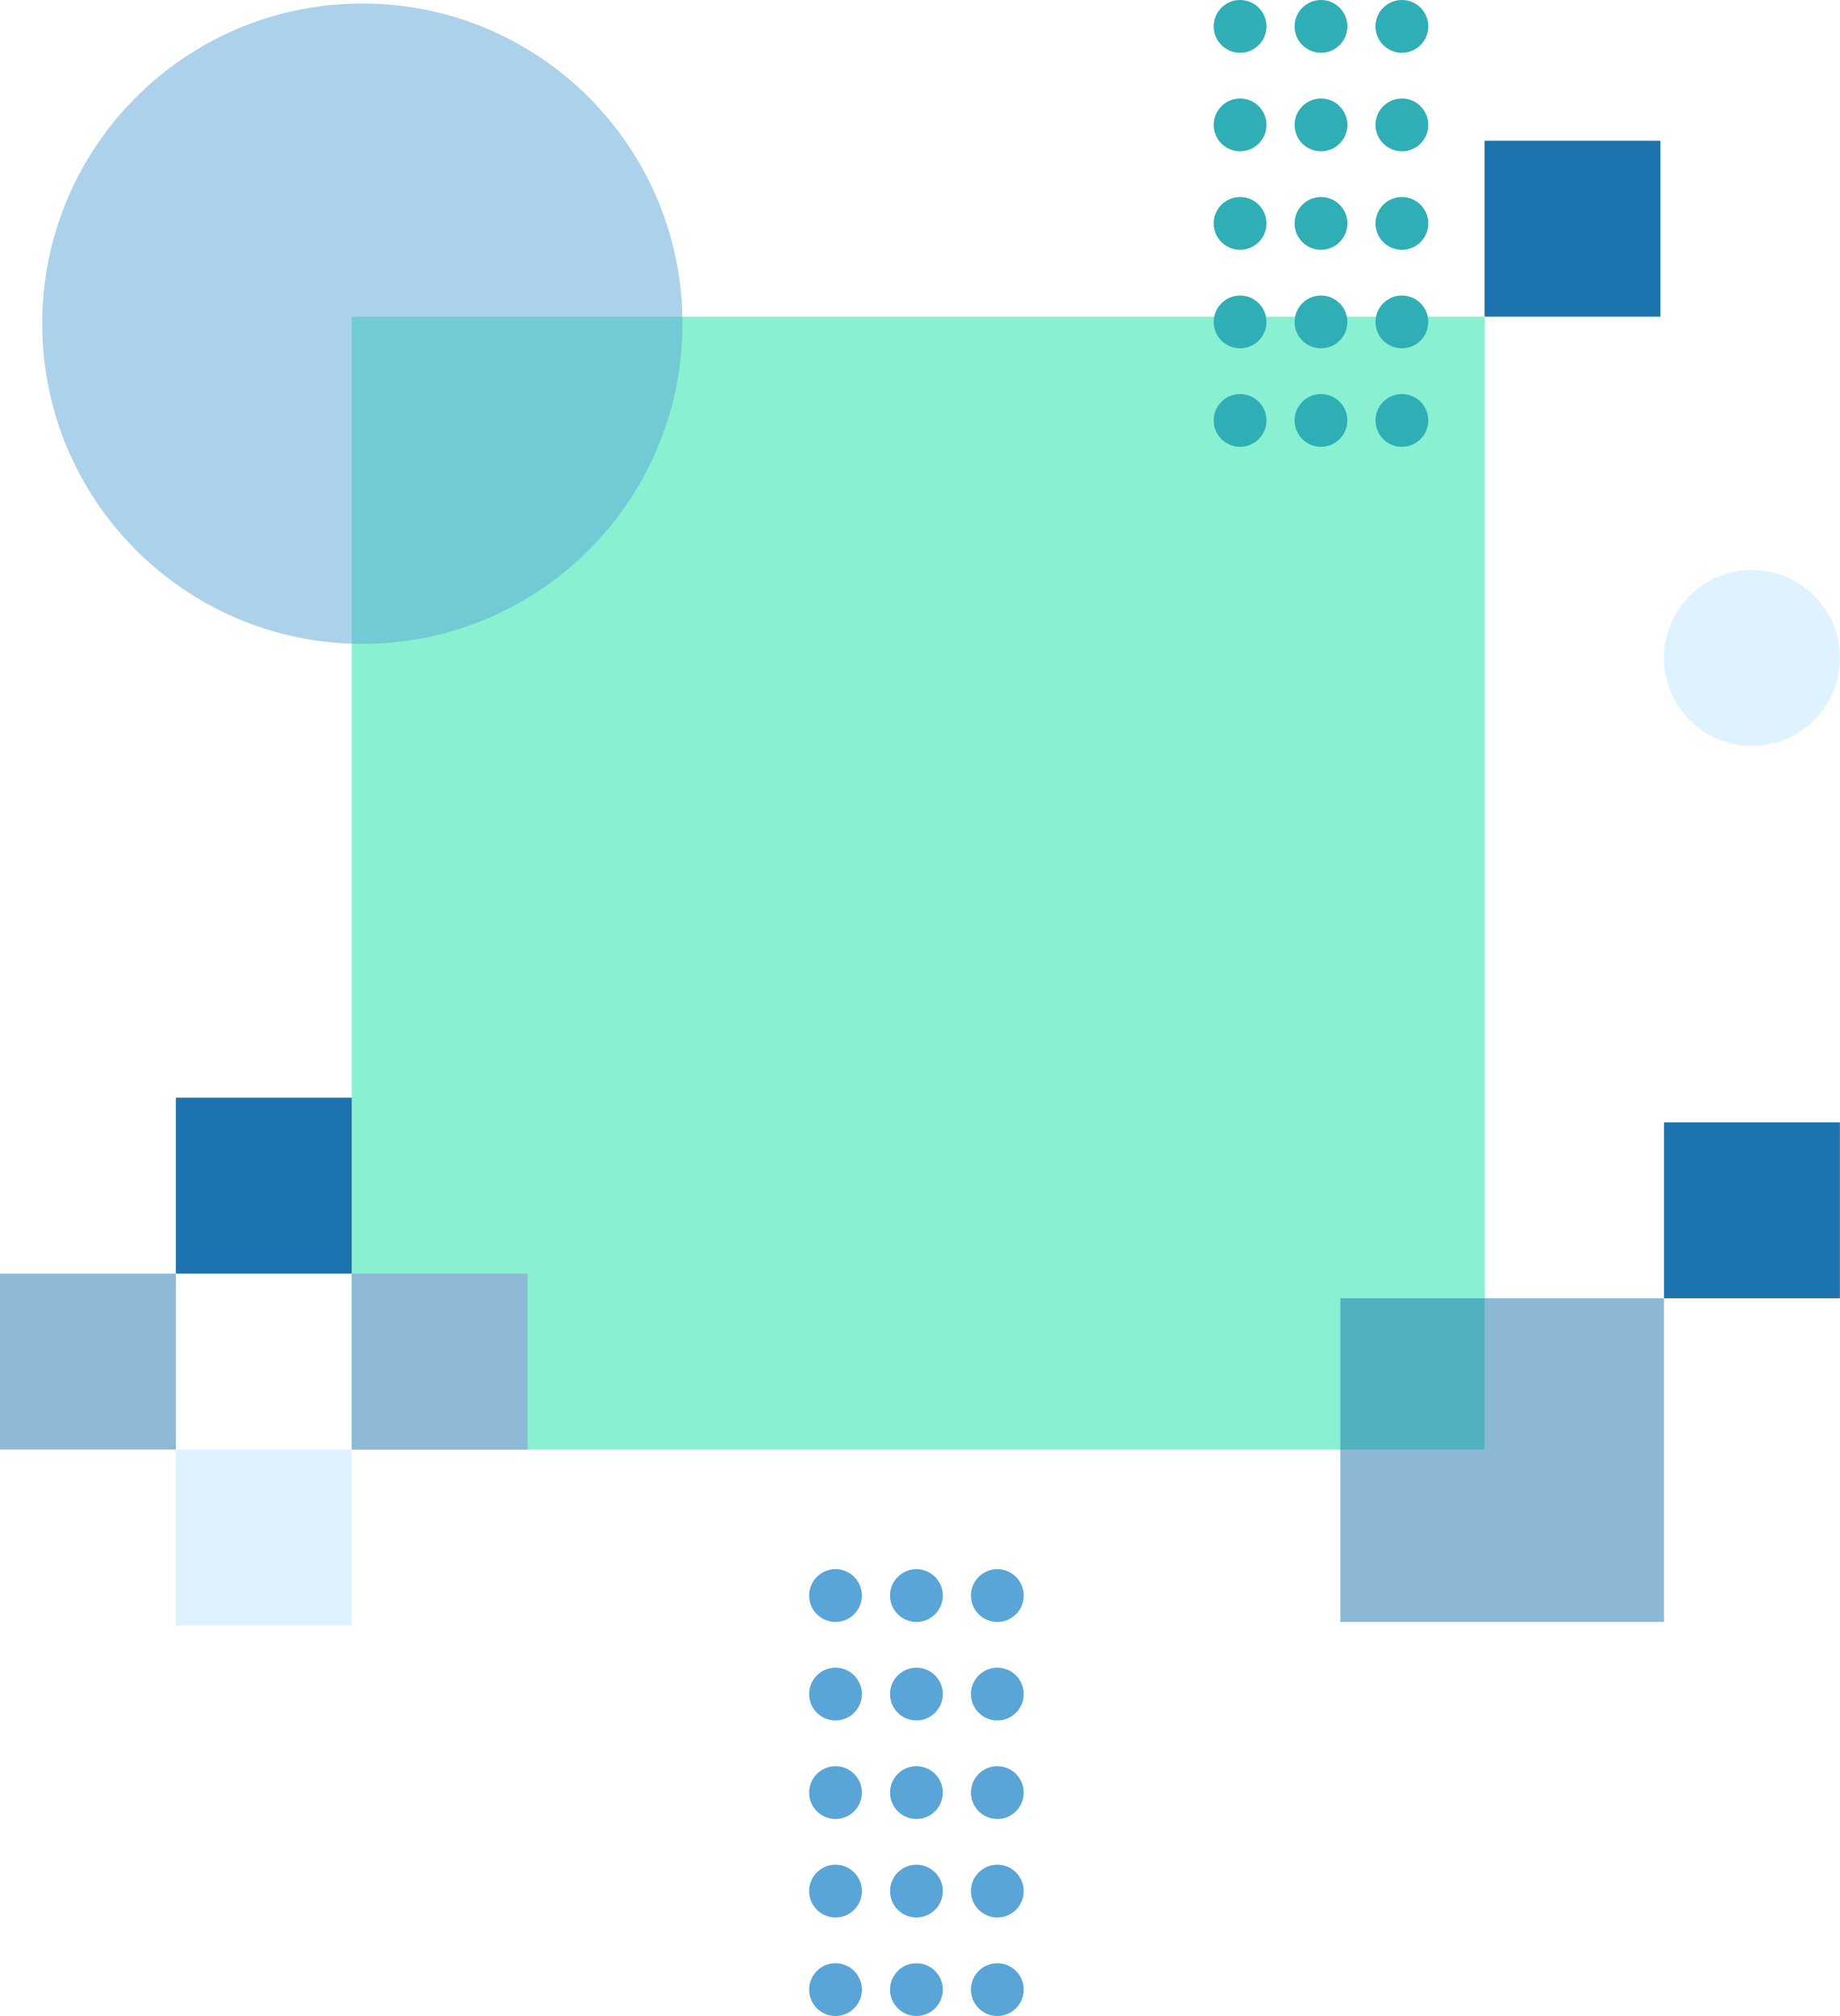
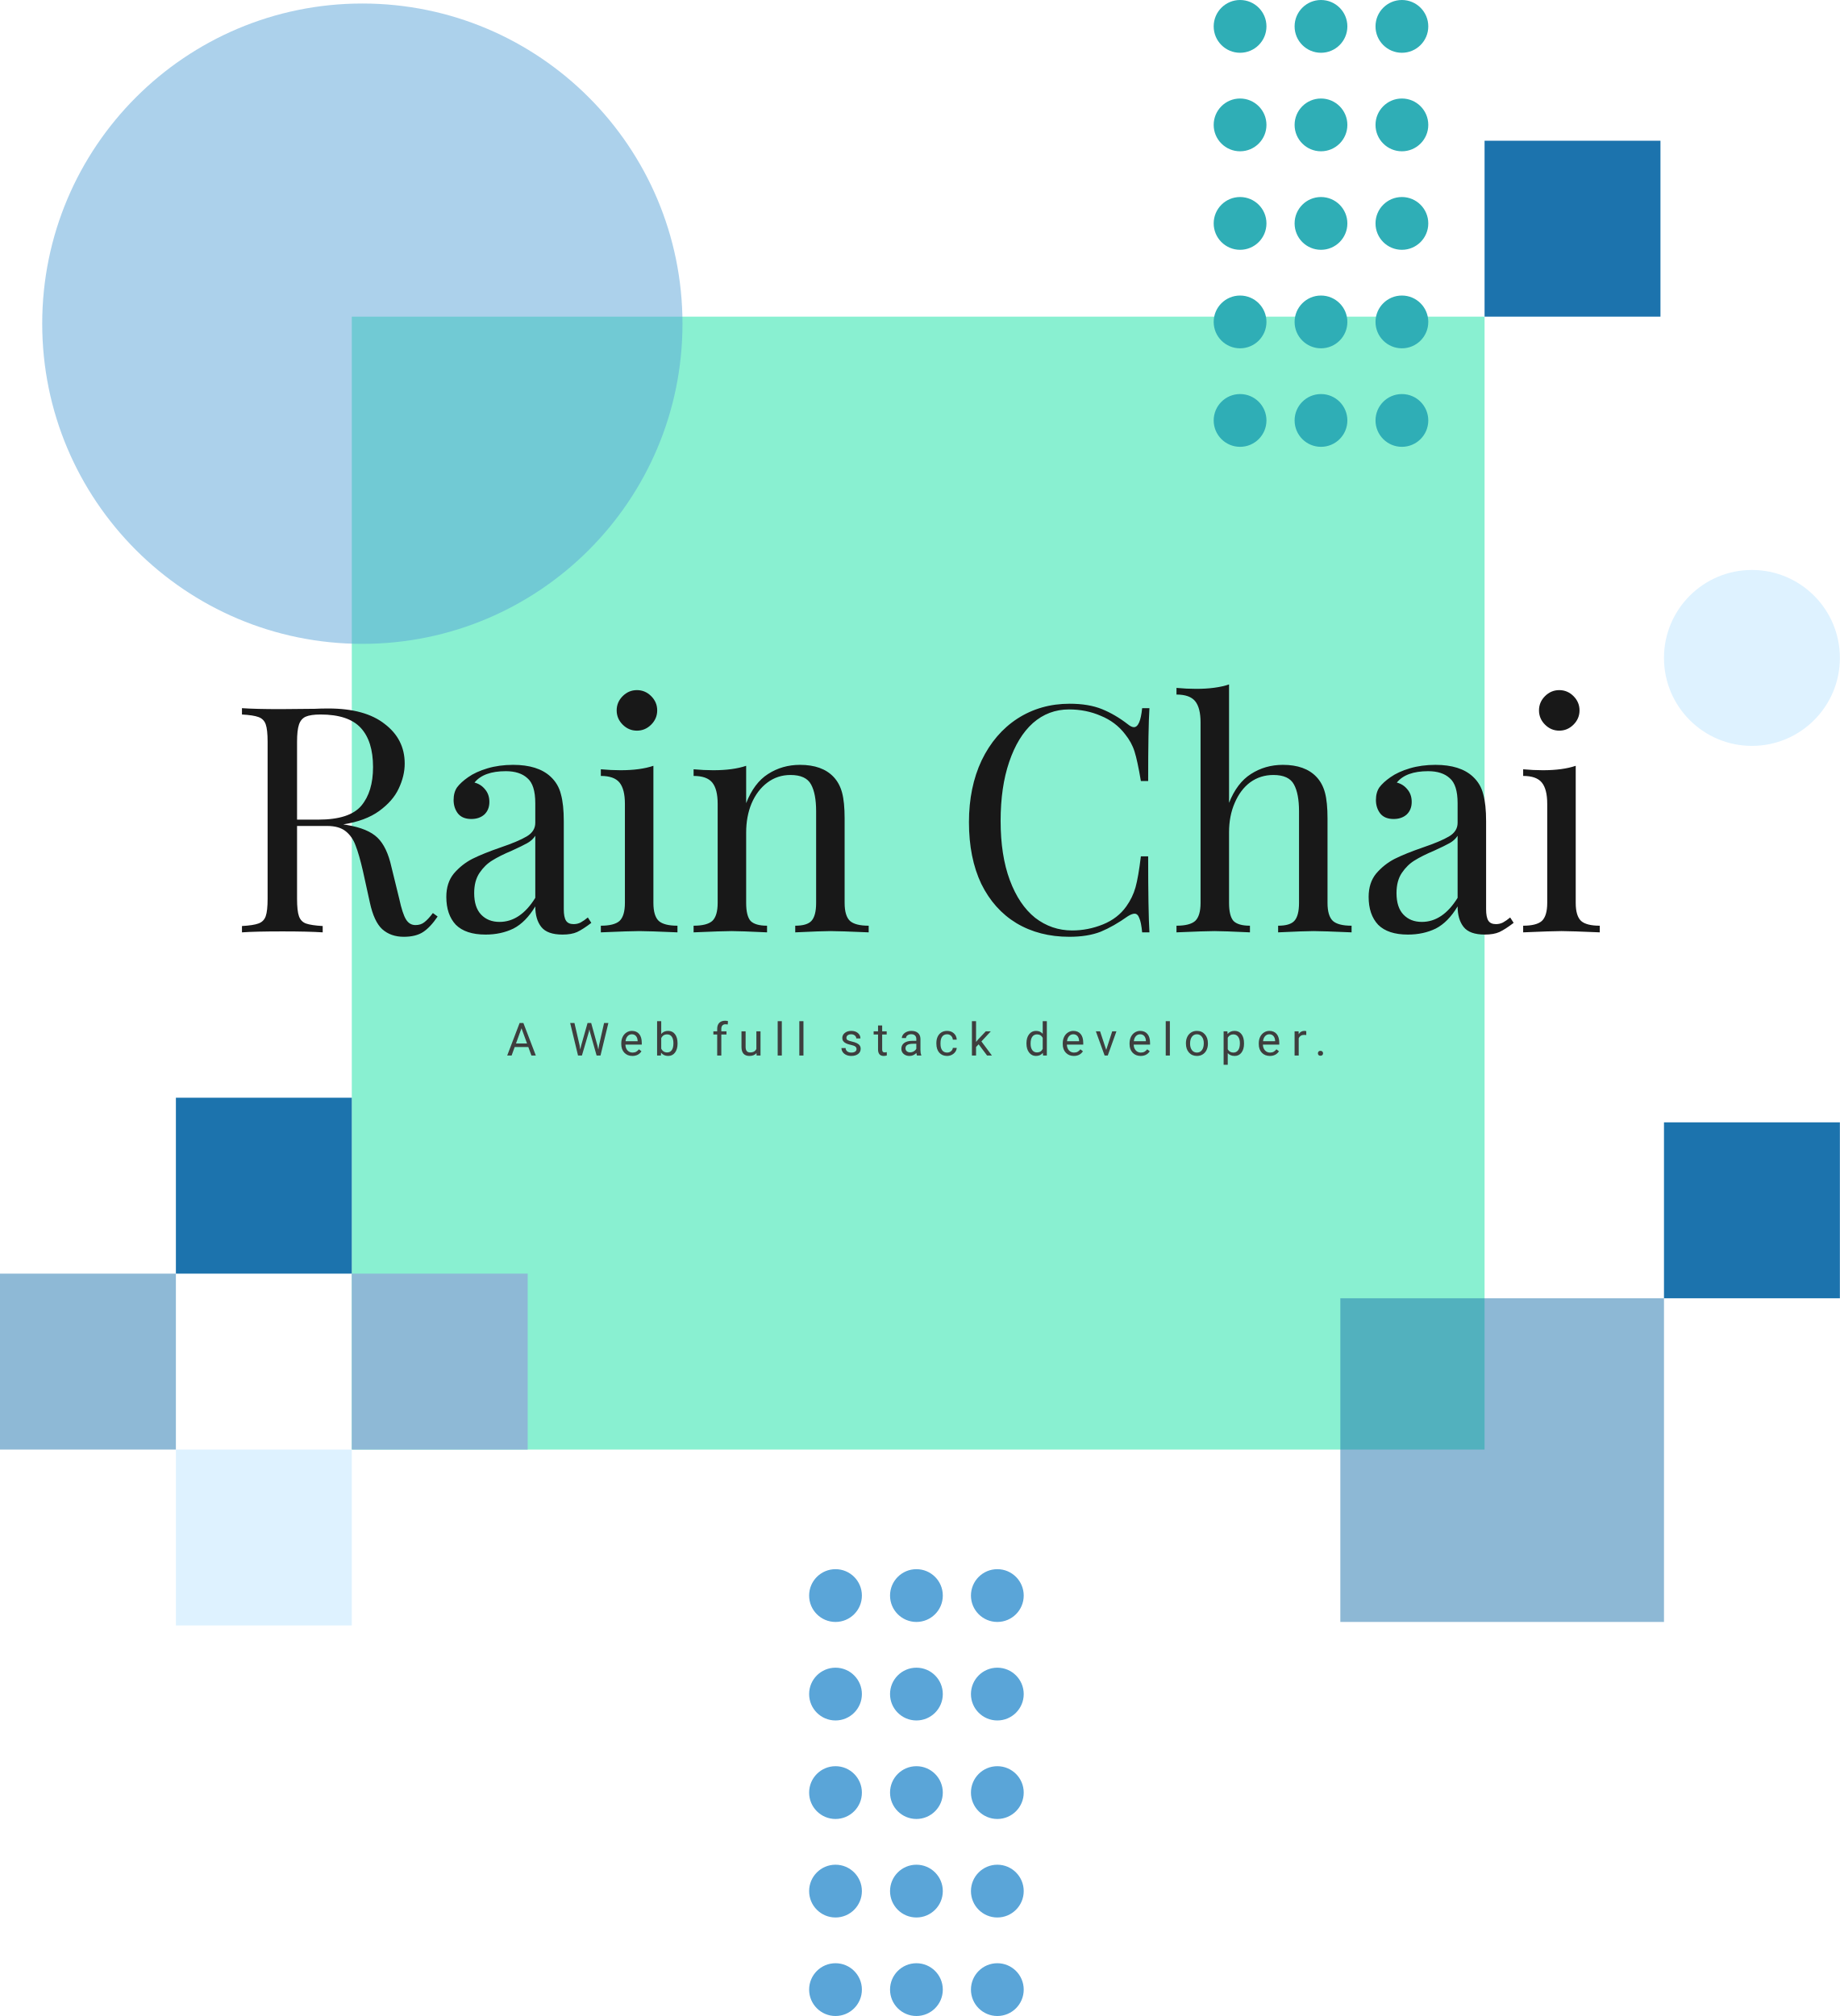
<svg xmlns="http://www.w3.org/2000/svg" width="523" height="573" viewBox="0 0 523 573" fill="none">
  <rect x="100" y="90" width="322" height="322" fill="#89F0D1" />
  <circle cx="398.5" cy="7.5" r="7.5" transform="rotate(90 398.5 7.5)" fill="#2FAEB6" />
  <circle cx="398.5" cy="35.5" r="7.5" transform="rotate(90 398.5 35.5)" fill="#2FAEB6" />
  <circle cx="398.5" cy="63.5" r="7.5" transform="rotate(90 398.5 63.5)" fill="#2FAEB6" />
  <circle cx="398.5" cy="91.5" r="7.5" transform="rotate(90 398.5 91.5)" fill="#2FAEB6" />
  <circle cx="375.5" cy="7.5" r="7.5" transform="rotate(90 375.5 7.5)" fill="#2FAEB6" />
  <circle cx="375.5" cy="35.5" r="7.5" transform="rotate(90 375.5 35.5)" fill="#2FAEB6" />
  <circle cx="375.5" cy="63.5" r="7.5" transform="rotate(90 375.5 63.5)" fill="#2FAEB6" />
  <circle cx="375.5" cy="91.5" r="7.5" transform="rotate(90 375.5 91.5)" fill="#2FAEB6" />
  <circle cx="352.5" cy="7.5" r="7.5" transform="rotate(90 352.5 7.5)" fill="#2FAEB6" />
  <circle cx="352.5" cy="35.5" r="7.5" transform="rotate(90 352.5 35.5)" fill="#2FAEB6" />
  <circle cx="352.5" cy="63.5" r="7.5" transform="rotate(90 352.5 63.5)" fill="#2FAEB6" />
  <circle cx="352.5" cy="91.5" r="7.5" transform="rotate(90 352.5 91.5)" fill="#2FAEB6" />
  <circle cx="398.5" cy="119.5" r="7.5" transform="rotate(90 398.5 119.5)" fill="#2FAEB6" />
  <circle cx="375.5" cy="119.5" r="7.5" transform="rotate(90 375.5 119.5)" fill="#2FAEB6" />
  <circle cx="352.5" cy="119.5" r="7.5" transform="rotate(90 352.5 119.5)" fill="#2FAEB6" />
  <circle cx="283.5" cy="453.5" r="7.5" transform="rotate(90 283.5 453.5)" fill="#5AA5D8" />
  <circle cx="283.5" cy="481.5" r="7.5" transform="rotate(90 283.5 481.5)" fill="#5AA5D8" />
  <circle cx="283.5" cy="509.5" r="7.5" transform="rotate(90 283.5 509.5)" fill="#5AA5D8" />
  <circle cx="283.5" cy="537.5" r="7.5" transform="rotate(90 283.5 537.5)" fill="#5AA5D8" />
  <circle cx="260.5" cy="453.5" r="7.5" transform="rotate(90 260.5 453.5)" fill="#5AA5D8" />
  <circle cx="260.5" cy="481.5" r="7.5" transform="rotate(90 260.5 481.5)" fill="#5AA5D8" />
  <circle cx="260.5" cy="509.5" r="7.5" transform="rotate(90 260.5 509.5)" fill="#5AA5D8" />
  <circle cx="260.5" cy="537.5" r="7.5" transform="rotate(90 260.5 537.5)" fill="#5AA5D8" />
  <circle cx="237.5" cy="453.5" r="7.5" transform="rotate(90 237.5 453.5)" fill="#5AA5D8" />
  <circle cx="237.5" cy="481.5" r="7.5" transform="rotate(90 237.5 481.5)" fill="#5AA5D8" />
  <circle cx="237.5" cy="509.5" r="7.5" transform="rotate(90 237.5 509.5)" fill="#5AA5D8" />
  <circle cx="237.5" cy="537.5" r="7.5" transform="rotate(90 237.5 537.5)" fill="#5AA5D8" />
  <circle cx="283.5" cy="565.5" r="7.5" transform="rotate(90 283.5 565.5)" fill="#5AA5D8" />
  <circle cx="260.5" cy="565.5" r="7.5" transform="rotate(90 260.5 565.5)" fill="#5AA5D8" />
  <circle cx="237.5" cy="565.5" r="7.5" transform="rotate(90 237.5 565.5)" fill="#5AA5D8" />
  <circle cx="103" cy="92" r="91" fill="#5AA5D8" fill-opacity="0.5" />
  <circle cx="498" cy="187" r="25" fill="#DEF2FF" />
  <rect x="422" y="40" width="50" height="50" fill="#1C73AD" />
  <rect x="473" y="319" width="50" height="50" fill="#1C73AD" />
  <rect x="100" y="362" width="50" height="50" fill="#8EB9D6" />
  <rect y="362" width="50" height="50" fill="#8EB9D6" />
  <rect x="50" y="412" width="50" height="50" fill="#DEF2FF" />
  <rect x="50" y="312" width="50" height="50" fill="#1C73AD" />
  <rect x="381" y="369" width="92" height="92" fill="#1C73AD" fill-opacity="0.5" />
+   <path d="M124.4 260.5C123.02 262.54 121.64 264.01 120.26 264.91C118.88 265.81 117.05 266.26 114.77 266.26C112.31 266.26 110.27 265.54 108.65 264.1C107.09 262.66 105.92 260.14 105.14 256.54L103.16 247.54C102.44 244.42 101.75 242.02 101.09 240.34C100.49 238.66 99.56 237.31 98.3 236.29C97.04 235.27 95.27 234.76 92.99 234.76H84.44V255.46C84.44 257.74 84.62 259.39 84.98 260.41C85.34 261.43 86 262.12 86.96 262.48C87.98 262.84 89.57 263.08 91.73 263.2V265C88.97 264.82 85.16 264.73 80.3 264.73C75.14 264.73 71.3 264.82 68.78 265V263.2C70.94 263.08 72.5 262.84 73.46 262.48C74.48 262.12 75.17 261.43 75.53 260.41C75.89 259.39 76.07 257.74 76.07 255.46V210.82C76.07 208.54 75.89 206.89 75.53 205.87C75.17 204.85 74.48 204.16 73.46 203.8C72.5 203.44 70.94 203.2 68.78 203.08V201.28C71.3 201.46 74.96 201.55 79.76 201.55L89.48 201.46C90.62 201.4 91.91 201.37 93.35 201.37C100.31 201.37 105.65 202.84 109.37 205.78C113.15 208.66 115.04 212.41 115.04 217.03C115.04 219.37 114.47 221.74 113.33 224.14C112.25 226.48 110.39 228.61 107.75 230.53C105.17 232.39 101.78 233.65 97.58 234.31L98.66 234.49C102.62 235.15 105.5 236.35 107.3 238.09C109.1 239.83 110.42 242.59 111.26 246.37L113.51 255.55C114.11 258.31 114.74 260.23 115.4 261.31C116.06 262.39 116.96 262.93 118.1 262.93C119.12 262.93 119.96 262.66 120.62 262.12C121.34 261.58 122.15 260.71 123.05 259.51L124.4 260.5ZM91.1 203.08C89.24 203.08 87.83 203.29 86.87 203.71C85.97 204.13 85.34 204.88 84.98 205.96C84.62 207.04 84.44 208.66 84.44 210.82V232.96H90.47C96.41 232.96 100.49 231.64 102.71 229C104.93 226.36 106.04 222.7 106.04 218.02C106.04 213.1 104.87 209.38 102.53 206.86C100.19 204.34 96.38 203.08 91.1 203.08ZM138.029 265.63C134.249 265.63 131.429 264.7 129.569 262.84C127.769 260.92 126.869 258.28 126.869 254.92C126.869 252.22 127.589 250 129.029 248.26C130.529 246.52 132.269 245.14 134.249 244.12C136.289 243.1 138.959 242.02 142.259 240.88C145.619 239.74 148.109 238.69 149.729 237.73C151.349 236.77 152.159 235.48 152.159 233.86V228.28C152.159 224.8 151.409 222.43 149.909 221.17C148.469 219.85 146.429 219.19 143.789 219.19C139.589 219.19 136.619 220.27 134.879 222.43C136.079 222.73 137.069 223.36 137.849 224.32C138.689 225.28 139.109 226.48 139.109 227.92C139.109 229.42 138.629 230.62 137.669 231.52C136.709 232.36 135.479 232.78 133.979 232.78C132.299 232.78 131.039 232.27 130.199 231.25C129.359 230.17 128.939 228.88 128.939 227.38C128.939 225.94 129.269 224.74 129.929 223.78C130.649 222.82 131.699 221.86 133.079 220.9C134.519 219.88 136.349 219.04 138.569 218.38C140.789 217.72 143.219 217.39 145.859 217.39C150.539 217.39 154.079 218.5 156.479 220.72C157.979 222.1 158.969 223.78 159.449 225.76C159.989 227.68 160.259 230.23 160.259 233.41V258.43C160.259 259.93 160.469 261.01 160.889 261.67C161.309 262.33 162.029 262.66 163.049 262.66C163.769 262.66 164.429 262.51 165.029 262.21C165.689 261.85 166.379 261.37 167.099 260.77L168.089 262.3C166.529 263.5 165.179 264.37 164.039 264.91C162.959 265.39 161.579 265.63 159.899 265.63C157.019 265.63 155.009 264.91 153.869 263.47C152.729 262.03 152.159 260.08 152.159 257.62C150.359 260.62 148.289 262.72 145.949 263.92C143.609 265.06 140.969 265.63 138.029 265.63ZM141.989 262.03C145.949 262.03 149.339 259.75 152.159 255.19V237.55C151.619 238.39 150.869 239.08 149.909 239.62C148.949 240.16 147.479 240.88 145.499 241.78C143.219 242.74 141.359 243.67 139.919 244.57C138.539 245.41 137.339 246.58 136.319 248.08C135.299 249.58 134.789 251.5 134.789 253.84C134.789 256.54 135.449 258.58 136.769 259.96C138.089 261.34 139.829 262.03 141.989 262.03ZM181.054 196.15C182.614 196.15 183.964 196.72 185.104 197.86C186.244 199 186.814 200.35 186.814 201.91C186.814 203.47 186.244 204.82 185.104 205.96C183.964 207.1 182.614 207.67 181.054 207.67C179.494 207.67 178.144 207.1 177.004 205.96C175.864 204.82 175.294 203.47 175.294 201.91C175.294 200.35 175.864 199 177.004 197.86C178.144 196.72 179.494 196.15 181.054 196.15ZM185.734 256.63C185.734 259.09 186.244 260.8 187.264 261.76C188.284 262.66 190.054 263.11 192.574 263.11V265C187.054 264.76 183.424 264.64 181.684 264.64C179.944 264.64 176.314 264.76 170.794 265V263.11C173.314 263.11 175.084 262.66 176.104 261.76C177.124 260.8 177.634 259.09 177.634 256.63V228.46C177.634 225.7 177.124 223.69 176.104 222.43C175.084 221.17 173.314 220.54 170.794 220.54V218.65C172.714 218.83 174.574 218.92 176.374 218.92C180.154 218.92 183.274 218.5 185.734 217.66V256.63ZM227.401 217.39C231.601 217.39 234.781 218.53 236.941 220.81C238.081 222.01 238.891 223.51 239.371 225.31C239.851 227.11 240.091 229.54 240.091 232.6V256.63C240.091 259.09 240.601 260.8 241.621 261.76C242.641 262.66 244.411 263.11 246.931 263.11V265C241.411 264.76 237.811 264.64 236.131 264.64C234.451 264.64 231.091 264.76 226.051 265V263.11C228.271 263.11 229.801 262.66 230.641 261.76C231.541 260.8 231.991 259.09 231.991 256.63V230.62C231.991 227.26 231.511 224.71 230.551 222.97C229.591 221.17 227.641 220.27 224.701 220.27C222.241 220.27 220.051 220.99 218.131 222.43C216.211 223.87 214.711 225.85 213.631 228.37C212.611 230.83 212.101 233.59 212.101 236.65V256.63C212.101 259.09 212.521 260.8 213.361 261.76C214.261 262.66 215.821 263.11 218.041 263.11V265C213.001 264.76 209.641 264.64 207.961 264.64C206.281 264.64 202.681 264.76 197.161 265V263.11C199.681 263.11 201.451 262.66 202.471 261.76C203.491 260.8 204.001 259.09 204.001 256.63V228.46C204.001 225.7 203.491 223.69 202.471 222.43C201.451 221.17 199.681 220.54 197.161 220.54V218.65C199.081 218.83 200.941 218.92 202.741 218.92C206.521 218.92 209.641 218.5 212.101 217.66V228.28C213.601 224.44 215.671 221.68 218.311 220C221.011 218.26 224.041 217.39 227.401 217.39ZM304.054 200.02C307.654 200.02 310.714 200.53 313.234 201.55C315.754 202.57 318.214 204.01 320.614 205.87C321.274 206.41 321.844 206.68 322.324 206.68C323.524 206.68 324.304 204.88 324.664 201.28H326.734C326.494 205.18 326.374 212.08 326.374 221.98H324.304C323.644 218.08 323.044 215.29 322.504 213.61C321.964 211.87 321.064 210.22 319.804 208.66C318.004 206.32 315.694 204.58 312.874 203.44C310.114 202.24 307.114 201.64 303.874 201.64C299.974 201.64 296.554 202.93 293.614 205.51C290.734 208.09 288.484 211.78 286.864 216.58C285.244 221.32 284.434 226.9 284.434 233.32C284.434 239.86 285.304 245.47 287.044 250.15C288.784 254.83 291.184 258.4 294.244 260.86C297.364 263.26 300.874 264.46 304.774 264.46C307.774 264.46 310.684 263.89 313.504 262.75C316.324 261.61 318.544 259.9 320.164 257.62C321.364 255.94 322.234 254.14 322.774 252.22C323.314 250.3 323.824 247.36 324.304 243.4H326.374C326.374 253.72 326.494 260.92 326.734 265H324.664C324.484 263.08 324.214 261.73 323.854 260.95C323.554 260.11 323.104 259.69 322.504 259.69C322.024 259.69 321.394 259.93 320.614 260.41C317.914 262.33 315.334 263.8 312.874 264.82C310.414 265.78 307.444 266.26 303.964 266.26C298.264 266.26 293.254 264.97 288.934 262.39C284.674 259.81 281.344 256.09 278.944 251.23C276.604 246.31 275.434 240.46 275.434 233.68C275.434 227.08 276.634 221.23 279.034 216.13C281.494 211.03 284.884 207.07 289.204 204.25C293.584 201.43 298.534 200.02 304.054 200.02ZM349.367 228.19C350.867 224.41 352.937 221.68 355.577 220C358.277 218.26 361.307 217.39 364.667 217.39C368.867 217.39 372.047 218.53 374.207 220.81C375.347 222.01 376.157 223.51 376.637 225.31C377.117 227.11 377.357 229.54 377.357 232.6V256.63C377.357 259.09 377.867 260.8 378.887 261.76C379.907 262.66 381.677 263.11 384.197 263.11V265C378.677 264.76 375.077 264.64 373.397 264.64C371.717 264.64 368.357 264.76 363.317 265V263.11C365.537 263.11 367.067 262.66 367.907 261.76C368.807 260.8 369.257 259.09 369.257 256.63V230.62C369.257 227.26 368.777 224.71 367.817 222.97C366.857 221.17 364.907 220.27 361.967 220.27C359.507 220.27 357.317 220.96 355.397 222.34C353.537 223.72 352.067 225.67 350.987 228.19C349.907 230.65 349.367 233.44 349.367 236.56V256.63C349.367 259.09 349.787 260.8 350.627 261.76C351.527 262.66 353.087 263.11 355.307 263.11V265C350.267 264.76 346.907 264.64 345.227 264.64C343.547 264.64 339.947 264.76 334.427 265V263.11C336.947 263.11 338.717 262.66 339.737 261.76C340.757 260.8 341.267 259.09 341.267 256.63V205.33C341.267 202.57 340.757 200.56 339.737 199.3C338.717 198.04 336.947 197.41 334.427 197.41V195.52C336.347 195.7 338.207 195.79 340.007 195.79C343.787 195.79 346.907 195.37 349.367 194.53V228.19ZM400.207 265.63C396.427 265.63 393.607 264.7 391.747 262.84C389.947 260.92 389.047 258.28 389.047 254.92C389.047 252.22 389.767 250 391.207 248.26C392.707 246.52 394.447 245.14 396.427 244.12C398.467 243.1 401.137 242.02 404.437 240.88C407.797 239.74 410.287 238.69 411.907 237.73C413.527 236.77 414.337 235.48 414.337 233.86V228.28C414.337 224.8 413.587 222.43 412.087 221.17C410.647 219.85 408.607 219.19 405.967 219.19C401.767 219.19 398.797 220.27 397.057 222.43C398.257 222.73 399.247 223.36 400.027 224.32C400.867 225.28 401.287 226.48 401.287 227.92C401.287 229.42 400.807 230.62 399.847 231.52C398.887 232.36 397.657 232.78 396.157 232.78C394.477 232.78 393.217 232.27 392.377 231.25C391.537 230.17 391.117 228.88 391.117 227.38C391.117 225.94 391.447 224.74 392.107 223.78C392.827 222.82 393.877 221.86 395.257 220.9C396.697 219.88 398.527 219.04 400.747 218.38C402.967 217.72 405.397 217.39 408.037 217.39C412.717 217.39 416.257 218.5 418.657 220.72C420.157 222.1 421.147 223.78 421.627 225.76C422.167 227.68 422.437 230.23 422.437 233.41V258.43C422.437 259.93 422.647 261.01 423.067 261.67C423.487 262.33 424.207 262.66 425.227 262.66C425.947 262.66 426.607 262.51 427.207 262.21C427.867 261.85 428.557 261.37 429.277 260.77L430.267 262.3C428.707 263.5 427.357 264.37 426.217 264.91C425.137 265.39 423.757 265.63 422.077 265.63C419.197 265.63 417.187 264.91 416.047 263.47C414.907 262.03 414.337 260.08 414.337 257.62C412.537 260.62 410.467 262.72 408.127 263.92C405.787 265.06 403.147 265.63 400.207 265.63ZM404.167 262.03C408.127 262.03 411.517 259.75 414.337 255.19V237.55C413.797 238.39 413.047 239.08 412.087 239.62C411.127 240.16 409.657 240.88 407.677 241.78C405.397 242.74 403.537 243.67 402.097 244.57C400.717 245.41 399.517 246.58 398.497 248.08C397.477 249.58 396.967 251.5 396.967 253.84C396.967 256.54 397.627 258.58 398.947 259.96C400.267 261.34 402.007 262.03 404.167 262.03ZM443.231 196.15C444.791 196.15 446.141 196.72 447.281 197.86C448.421 199 448.991 200.35 448.991 201.91C448.991 203.47 448.421 204.82 447.281 205.96C446.141 207.1 444.791 207.67 443.231 207.67C441.671 207.67 440.321 207.1 439.181 205.96C438.041 204.82 437.471 203.47 437.471 201.91C437.471 200.35 438.041 199 439.181 197.86C440.321 196.72 441.671 196.15 443.231 196.15ZM447.911 256.63C447.911 259.09 448.421 260.8 449.441 261.76C450.461 262.66 452.231 263.11 454.751 263.11V265C449.231 264.76 445.601 264.64 443.861 264.64C442.121 264.64 438.491 264.76 432.971 265V263.11C435.491 263.11 437.261 262.66 438.281 261.76C439.301 260.8 439.811 259.09 439.811 256.63V228.46C439.811 225.7 439.301 223.69 438.281 222.43C437.261 221.17 435.491 220.54 432.971 220.54V218.65C434.891 218.83 436.751 218.92 438.551 218.92C442.331 218.92 445.451 218.5 447.911 217.66V256.63Z" fill="#181818" />
+   <path d="M150.176 297.588H146.304L145.435 300H144.178L147.707 290.758H148.773L152.309 300H151.059L150.176 297.588ZM146.672 296.585H149.814L148.24 292.262L146.672 296.585ZM164.751 297.086L164.929 298.305L165.189 297.207L167.017 290.758H168.045L169.829 297.207L170.083 298.324L170.28 297.08L171.714 290.758H172.939L170.699 300H169.588L167.684 293.265L167.538 292.561L167.392 293.265L165.417 300H164.307L162.072 290.758H163.291L164.751 297.086ZM179.751 300.127C178.82 300.127 178.062 299.822 177.478 299.213C176.894 298.599 176.602 297.78 176.602 296.756V296.541C176.602 295.859 176.731 295.252 176.99 294.719C177.252 294.181 177.616 293.762 178.081 293.462C178.551 293.157 179.059 293.005 179.605 293.005C180.498 293.005 181.192 293.299 181.687 293.887C182.182 294.475 182.429 295.318 182.429 296.414V296.902H177.777C177.794 297.579 177.99 298.127 178.367 298.546C178.748 298.961 179.23 299.168 179.814 299.168C180.229 299.168 180.58 299.084 180.868 298.915C181.156 298.745 181.408 298.521 181.623 298.242L182.341 298.8C181.765 299.685 180.902 300.127 179.751 300.127ZM179.605 293.97C179.131 293.97 178.733 294.143 178.411 294.49C178.09 294.833 177.891 295.315 177.815 295.938H181.255V295.849C181.221 295.252 181.06 294.791 180.773 294.465C180.485 294.135 180.096 293.97 179.605 293.97ZM192.599 296.642C192.599 297.692 192.357 298.536 191.875 299.175C191.393 299.81 190.745 300.127 189.933 300.127C189.065 300.127 188.394 299.82 187.92 299.207L187.863 300H186.784V290.25H187.959V293.887C188.432 293.299 189.086 293.005 189.92 293.005C190.754 293.005 191.407 293.32 191.881 293.951C192.36 294.581 192.599 295.444 192.599 296.541V296.642ZM191.424 296.509C191.424 295.709 191.27 295.091 190.961 294.655C190.652 294.219 190.208 294.001 189.628 294.001C188.854 294.001 188.297 294.361 187.959 295.081V298.051C188.318 298.771 188.879 299.13 189.641 299.13C190.203 299.13 190.641 298.912 190.955 298.477C191.268 298.041 191.424 297.385 191.424 296.509ZM203.866 300V294.04H202.781V293.132H203.866V292.427C203.866 291.691 204.063 291.122 204.457 290.72C204.85 290.318 205.407 290.117 206.126 290.117C206.397 290.117 206.666 290.153 206.932 290.225L206.869 291.177C206.67 291.139 206.458 291.12 206.234 291.12C205.853 291.12 205.559 291.232 205.352 291.456C205.144 291.676 205.041 291.993 205.041 292.408V293.132H206.507V294.04H205.041V300H203.866ZM215.038 299.321C214.581 299.858 213.911 300.127 213.026 300.127C212.294 300.127 211.736 299.915 211.35 299.492C210.97 299.065 210.777 298.434 210.773 297.601V293.132H211.947V297.569C211.947 298.61 212.37 299.13 213.217 299.13C214.114 299.13 214.71 298.796 215.007 298.127V293.132H216.181V300H215.064L215.038 299.321ZM222.237 300H221.063V290.25H222.237V300ZM228.388 300H227.214V290.25H228.388V300ZM243.477 298.178C243.477 297.861 243.356 297.615 243.115 297.442C242.878 297.264 242.461 297.112 241.865 296.985C241.272 296.858 240.8 296.706 240.449 296.528C240.102 296.35 239.844 296.139 239.675 295.893C239.51 295.648 239.427 295.356 239.427 295.017C239.427 294.454 239.664 293.978 240.138 293.589C240.616 293.2 241.226 293.005 241.966 293.005C242.745 293.005 243.375 293.206 243.858 293.608C244.344 294.01 244.588 294.524 244.588 295.15H243.407C243.407 294.829 243.27 294.552 242.994 294.319C242.724 294.086 242.381 293.97 241.966 293.97C241.539 293.97 241.204 294.063 240.963 294.249C240.722 294.435 240.601 294.679 240.601 294.979C240.601 295.263 240.714 295.476 240.938 295.62C241.162 295.764 241.566 295.902 242.15 296.033C242.738 296.164 243.215 296.32 243.578 296.502C243.942 296.684 244.211 296.904 244.385 297.163C244.562 297.417 244.651 297.728 244.651 298.096C244.651 298.709 244.406 299.202 243.915 299.575C243.424 299.943 242.787 300.127 242.004 300.127C241.454 300.127 240.967 300.03 240.544 299.835C240.121 299.64 239.789 299.369 239.548 299.022C239.311 298.671 239.192 298.292 239.192 297.886H240.367C240.388 298.28 240.544 298.593 240.836 298.826C241.133 299.054 241.522 299.168 242.004 299.168C242.449 299.168 242.804 299.08 243.071 298.902C243.341 298.72 243.477 298.479 243.477 298.178ZM250.764 291.469V293.132H252.047V294.04H250.764V298.299C250.764 298.574 250.821 298.781 250.936 298.921C251.05 299.056 251.245 299.124 251.52 299.124C251.655 299.124 251.841 299.099 252.078 299.048V300C251.769 300.085 251.469 300.127 251.177 300.127C250.652 300.127 250.256 299.968 249.99 299.651C249.723 299.333 249.59 298.883 249.59 298.299V294.04H248.339V293.132H249.59V291.469H250.764ZM260.654 300C260.586 299.865 260.531 299.623 260.489 299.276C259.943 299.843 259.292 300.127 258.534 300.127C257.857 300.127 257.301 299.937 256.865 299.556C256.433 299.171 256.217 298.684 256.217 298.096C256.217 297.381 256.488 296.826 257.03 296.433C257.576 296.035 258.342 295.836 259.328 295.836H260.47V295.296C260.47 294.886 260.347 294.56 260.102 294.319C259.856 294.073 259.495 293.951 259.016 293.951C258.598 293.951 258.246 294.056 257.963 294.268C257.679 294.48 257.537 294.736 257.537 295.036H256.357C256.357 294.693 256.477 294.363 256.719 294.046C256.964 293.724 257.294 293.47 257.709 293.284C258.128 293.098 258.587 293.005 259.086 293.005C259.878 293.005 260.498 293.204 260.946 293.602C261.395 293.995 261.627 294.539 261.644 295.233V298.394C261.644 299.025 261.725 299.526 261.886 299.898V300H260.654ZM258.705 299.105C259.074 299.105 259.423 299.01 259.753 298.819C260.083 298.629 260.322 298.381 260.47 298.077V296.667H259.55C258.111 296.667 257.391 297.089 257.391 297.931C257.391 298.299 257.514 298.587 257.76 298.794C258.005 299.001 258.32 299.105 258.705 299.105ZM269.23 299.168C269.649 299.168 270.015 299.042 270.328 298.788C270.641 298.534 270.815 298.216 270.849 297.835H271.96C271.938 298.229 271.803 298.604 271.553 298.959C271.304 299.314 270.969 299.598 270.55 299.81C270.136 300.021 269.696 300.127 269.23 300.127C268.295 300.127 267.55 299.816 266.996 299.194C266.446 298.568 266.171 297.713 266.171 296.629V296.433C266.171 295.764 266.293 295.169 266.539 294.649C266.784 294.128 267.135 293.724 267.592 293.437C268.054 293.149 268.597 293.005 269.224 293.005C269.994 293.005 270.633 293.236 271.141 293.697C271.653 294.158 271.926 294.757 271.96 295.493H270.849C270.815 295.049 270.646 294.685 270.341 294.401C270.041 294.114 269.668 293.97 269.224 293.97C268.627 293.97 268.164 294.186 267.834 294.617C267.508 295.045 267.345 295.665 267.345 296.477V296.699C267.345 297.491 267.508 298.1 267.834 298.527C268.159 298.955 268.625 299.168 269.23 299.168ZM278.187 296.82L277.451 297.588V300H276.276V290.25H277.451V296.147L278.079 295.392L280.218 293.132H281.646L278.974 296.001L281.957 300H280.58L278.187 296.82ZM291.778 296.509C291.778 295.455 292.027 294.609 292.527 293.97C293.026 293.326 293.68 293.005 294.488 293.005C295.292 293.005 295.929 293.28 296.399 293.83V290.25H297.573V300H296.494L296.437 299.264C295.967 299.839 295.313 300.127 294.476 300.127C293.68 300.127 293.03 299.801 292.527 299.149C292.027 298.498 291.778 297.647 291.778 296.598V296.509ZM292.952 296.642C292.952 297.421 293.113 298.03 293.434 298.47C293.756 298.91 294.2 299.13 294.768 299.13C295.512 299.13 296.056 298.796 296.399 298.127V294.973C296.048 294.325 295.508 294.001 294.78 294.001C294.205 294.001 293.756 294.224 293.434 294.668C293.113 295.112 292.952 295.77 292.952 296.642ZM305.241 300.127C304.31 300.127 303.553 299.822 302.969 299.213C302.385 298.599 302.093 297.78 302.093 296.756V296.541C302.093 295.859 302.222 295.252 302.48 294.719C302.743 294.181 303.106 293.762 303.572 293.462C304.042 293.157 304.549 293.005 305.095 293.005C305.988 293.005 306.682 293.299 307.177 293.887C307.673 294.475 307.92 295.318 307.92 296.414V296.902H303.267C303.284 297.579 303.481 298.127 303.858 298.546C304.238 298.961 304.721 299.168 305.305 299.168C305.72 299.168 306.071 299.084 306.359 298.915C306.646 298.745 306.898 298.521 307.114 298.242L307.831 298.8C307.256 299.685 306.392 300.127 305.241 300.127ZM305.095 293.97C304.621 293.97 304.224 294.143 303.902 294.49C303.58 294.833 303.382 295.315 303.305 295.938H306.746V295.849C306.712 295.252 306.551 294.791 306.263 294.465C305.976 294.135 305.586 293.97 305.095 293.97ZM314.452 298.407L316.153 293.132H317.353L314.89 300H313.995L311.507 293.132H312.706L314.452 298.407ZM324.234 300.127C323.303 300.127 322.546 299.822 321.962 299.213C321.378 298.599 321.086 297.78 321.086 296.756V296.541C321.086 295.859 321.215 295.252 321.473 294.719C321.735 294.181 322.099 293.762 322.565 293.462C323.034 293.157 323.542 293.005 324.088 293.005C324.981 293.005 325.675 293.299 326.17 293.887C326.665 294.475 326.913 295.318 326.913 296.414V296.902H322.26C322.277 297.579 322.474 298.127 322.85 298.546C323.231 298.961 323.714 299.168 324.298 299.168C324.712 299.168 325.064 299.084 325.351 298.915C325.639 298.745 325.891 298.521 326.107 298.242L326.824 298.8C326.248 299.685 325.385 300.127 324.234 300.127ZM324.088 293.97C323.614 293.97 323.216 294.143 322.895 294.49C322.573 294.833 322.374 295.315 322.298 295.938H325.738V295.849C325.705 295.252 325.544 294.791 325.256 294.465C324.968 294.135 324.579 293.97 324.088 293.97ZM332.543 300H331.369V290.25H332.543V300ZM337.108 296.502C337.108 295.83 337.239 295.224 337.501 294.687C337.768 294.15 338.136 293.735 338.606 293.443C339.08 293.151 339.619 293.005 340.224 293.005C341.16 293.005 341.915 293.329 342.49 293.976C343.07 294.624 343.36 295.485 343.36 296.56V296.642C343.36 297.311 343.231 297.912 342.973 298.445C342.719 298.974 342.353 299.386 341.875 299.683C341.401 299.979 340.855 300.127 340.237 300.127C339.306 300.127 338.551 299.803 337.971 299.156C337.395 298.508 337.108 297.651 337.108 296.585V296.502ZM338.288 296.642C338.288 297.404 338.464 298.015 338.815 298.477C339.171 298.938 339.645 299.168 340.237 299.168C340.834 299.168 341.308 298.936 341.659 298.47C342.01 298 342.186 297.345 342.186 296.502C342.186 295.749 342.006 295.14 341.646 294.674C341.291 294.205 340.817 293.97 340.224 293.97C339.645 293.97 339.177 294.2 338.822 294.662C338.466 295.123 338.288 295.783 338.288 296.642ZM353.624 296.642C353.624 297.687 353.385 298.529 352.907 299.168C352.429 299.807 351.782 300.127 350.965 300.127C350.131 300.127 349.475 299.862 348.997 299.333V302.641H347.823V293.132H348.895L348.953 293.894C349.431 293.301 350.095 293.005 350.946 293.005C351.771 293.005 352.423 293.316 352.901 293.938C353.383 294.56 353.624 295.425 353.624 296.534V296.642ZM352.45 296.509C352.45 295.734 352.285 295.123 351.955 294.674C351.625 294.226 351.172 294.001 350.597 294.001C349.886 294.001 349.353 294.317 348.997 294.947V298.229C349.348 298.855 349.886 299.168 350.609 299.168C351.172 299.168 351.619 298.946 351.949 298.502C352.283 298.053 352.45 297.389 352.45 296.509ZM360.963 300.127C360.032 300.127 359.274 299.822 358.69 299.213C358.106 298.599 357.814 297.78 357.814 296.756V296.541C357.814 295.859 357.943 295.252 358.201 294.719C358.464 294.181 358.828 293.762 359.293 293.462C359.763 293.157 360.271 293.005 360.817 293.005C361.71 293.005 362.404 293.299 362.899 293.887C363.394 294.475 363.641 295.318 363.641 296.414V296.902H358.989C359.005 297.579 359.202 298.127 359.579 298.546C359.96 298.961 360.442 299.168 361.026 299.168C361.441 299.168 361.792 299.084 362.08 298.915C362.368 298.745 362.619 298.521 362.835 298.242L363.552 298.8C362.977 299.685 362.114 300.127 360.963 300.127ZM360.817 293.97C360.343 293.97 359.945 294.143 359.623 294.49C359.302 294.833 359.103 295.315 359.027 295.938H362.467V295.849C362.433 295.252 362.272 294.791 361.985 294.465C361.697 294.135 361.308 293.97 360.817 293.97ZM371.316 294.186C371.138 294.156 370.946 294.141 370.738 294.141C369.968 294.141 369.445 294.469 369.17 295.125V300H367.996V293.132H369.139L369.158 293.925C369.543 293.312 370.089 293.005 370.795 293.005C371.024 293.005 371.197 293.035 371.316 293.094V294.186ZM374.63 299.384C374.63 299.181 374.689 299.012 374.807 298.876C374.93 298.741 375.112 298.673 375.353 298.673C375.594 298.673 375.776 298.741 375.899 298.876C376.026 299.012 376.09 299.181 376.09 299.384C376.09 299.579 376.026 299.742 375.899 299.873C375.776 300.004 375.594 300.07 375.353 300.07C375.112 300.07 374.93 300.004 374.807 299.873C374.689 299.742 374.63 299.579 374.63 299.384Z" fill="#3E3E3E" />
</svg>
